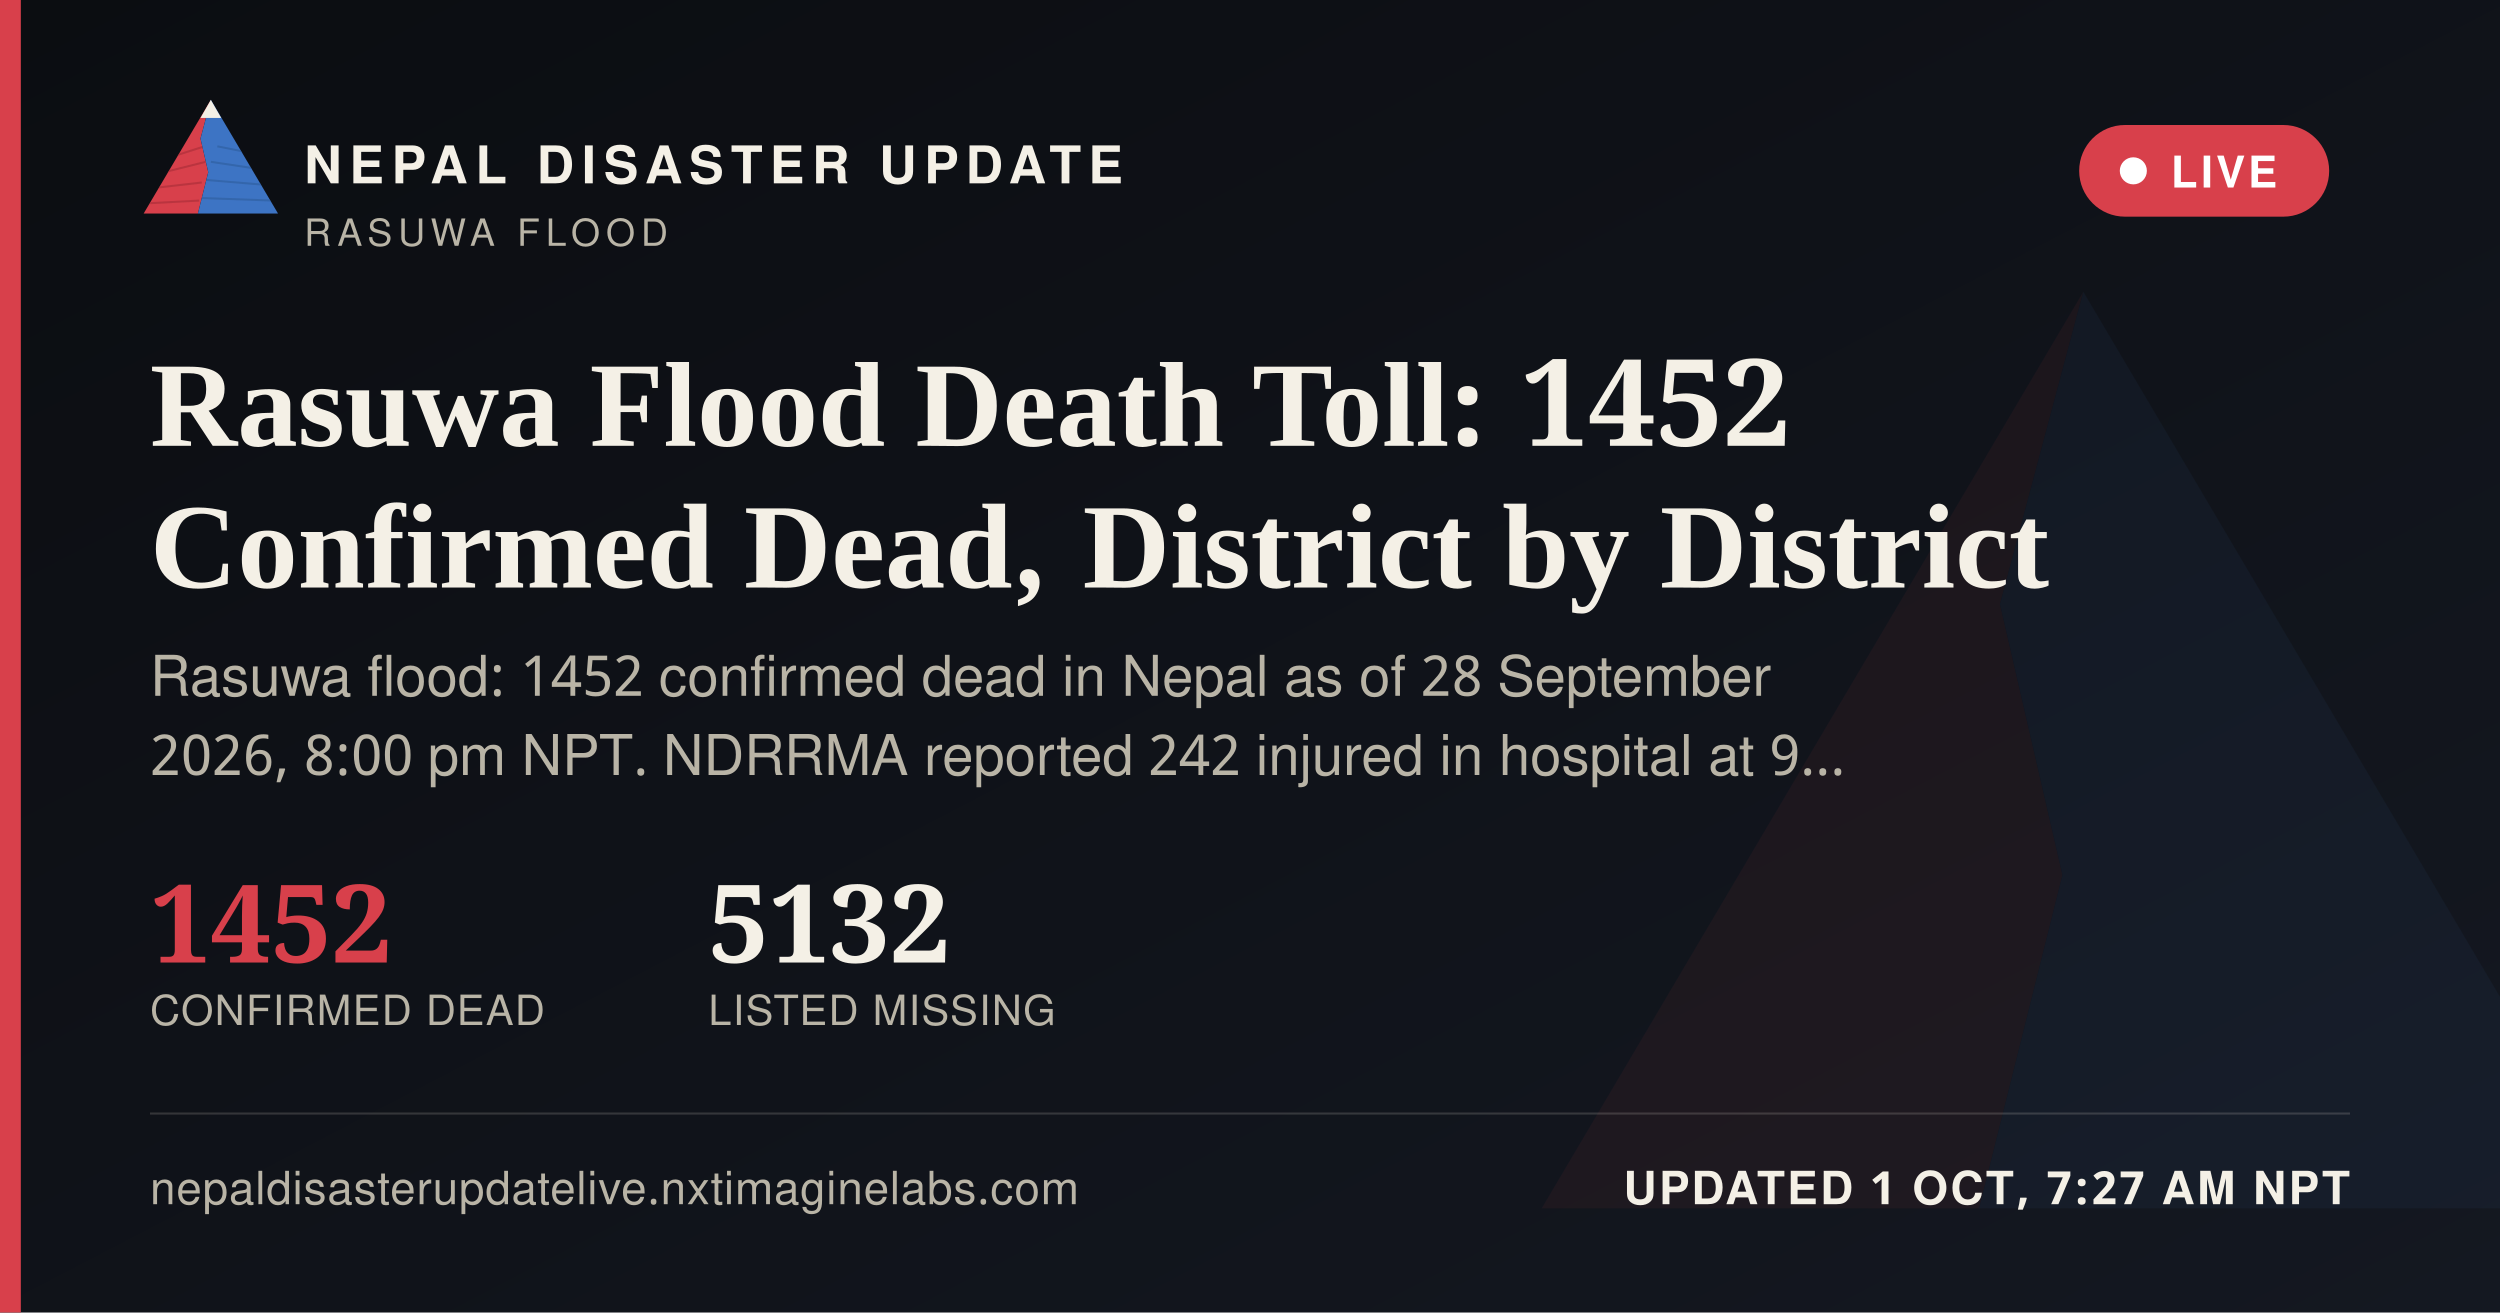
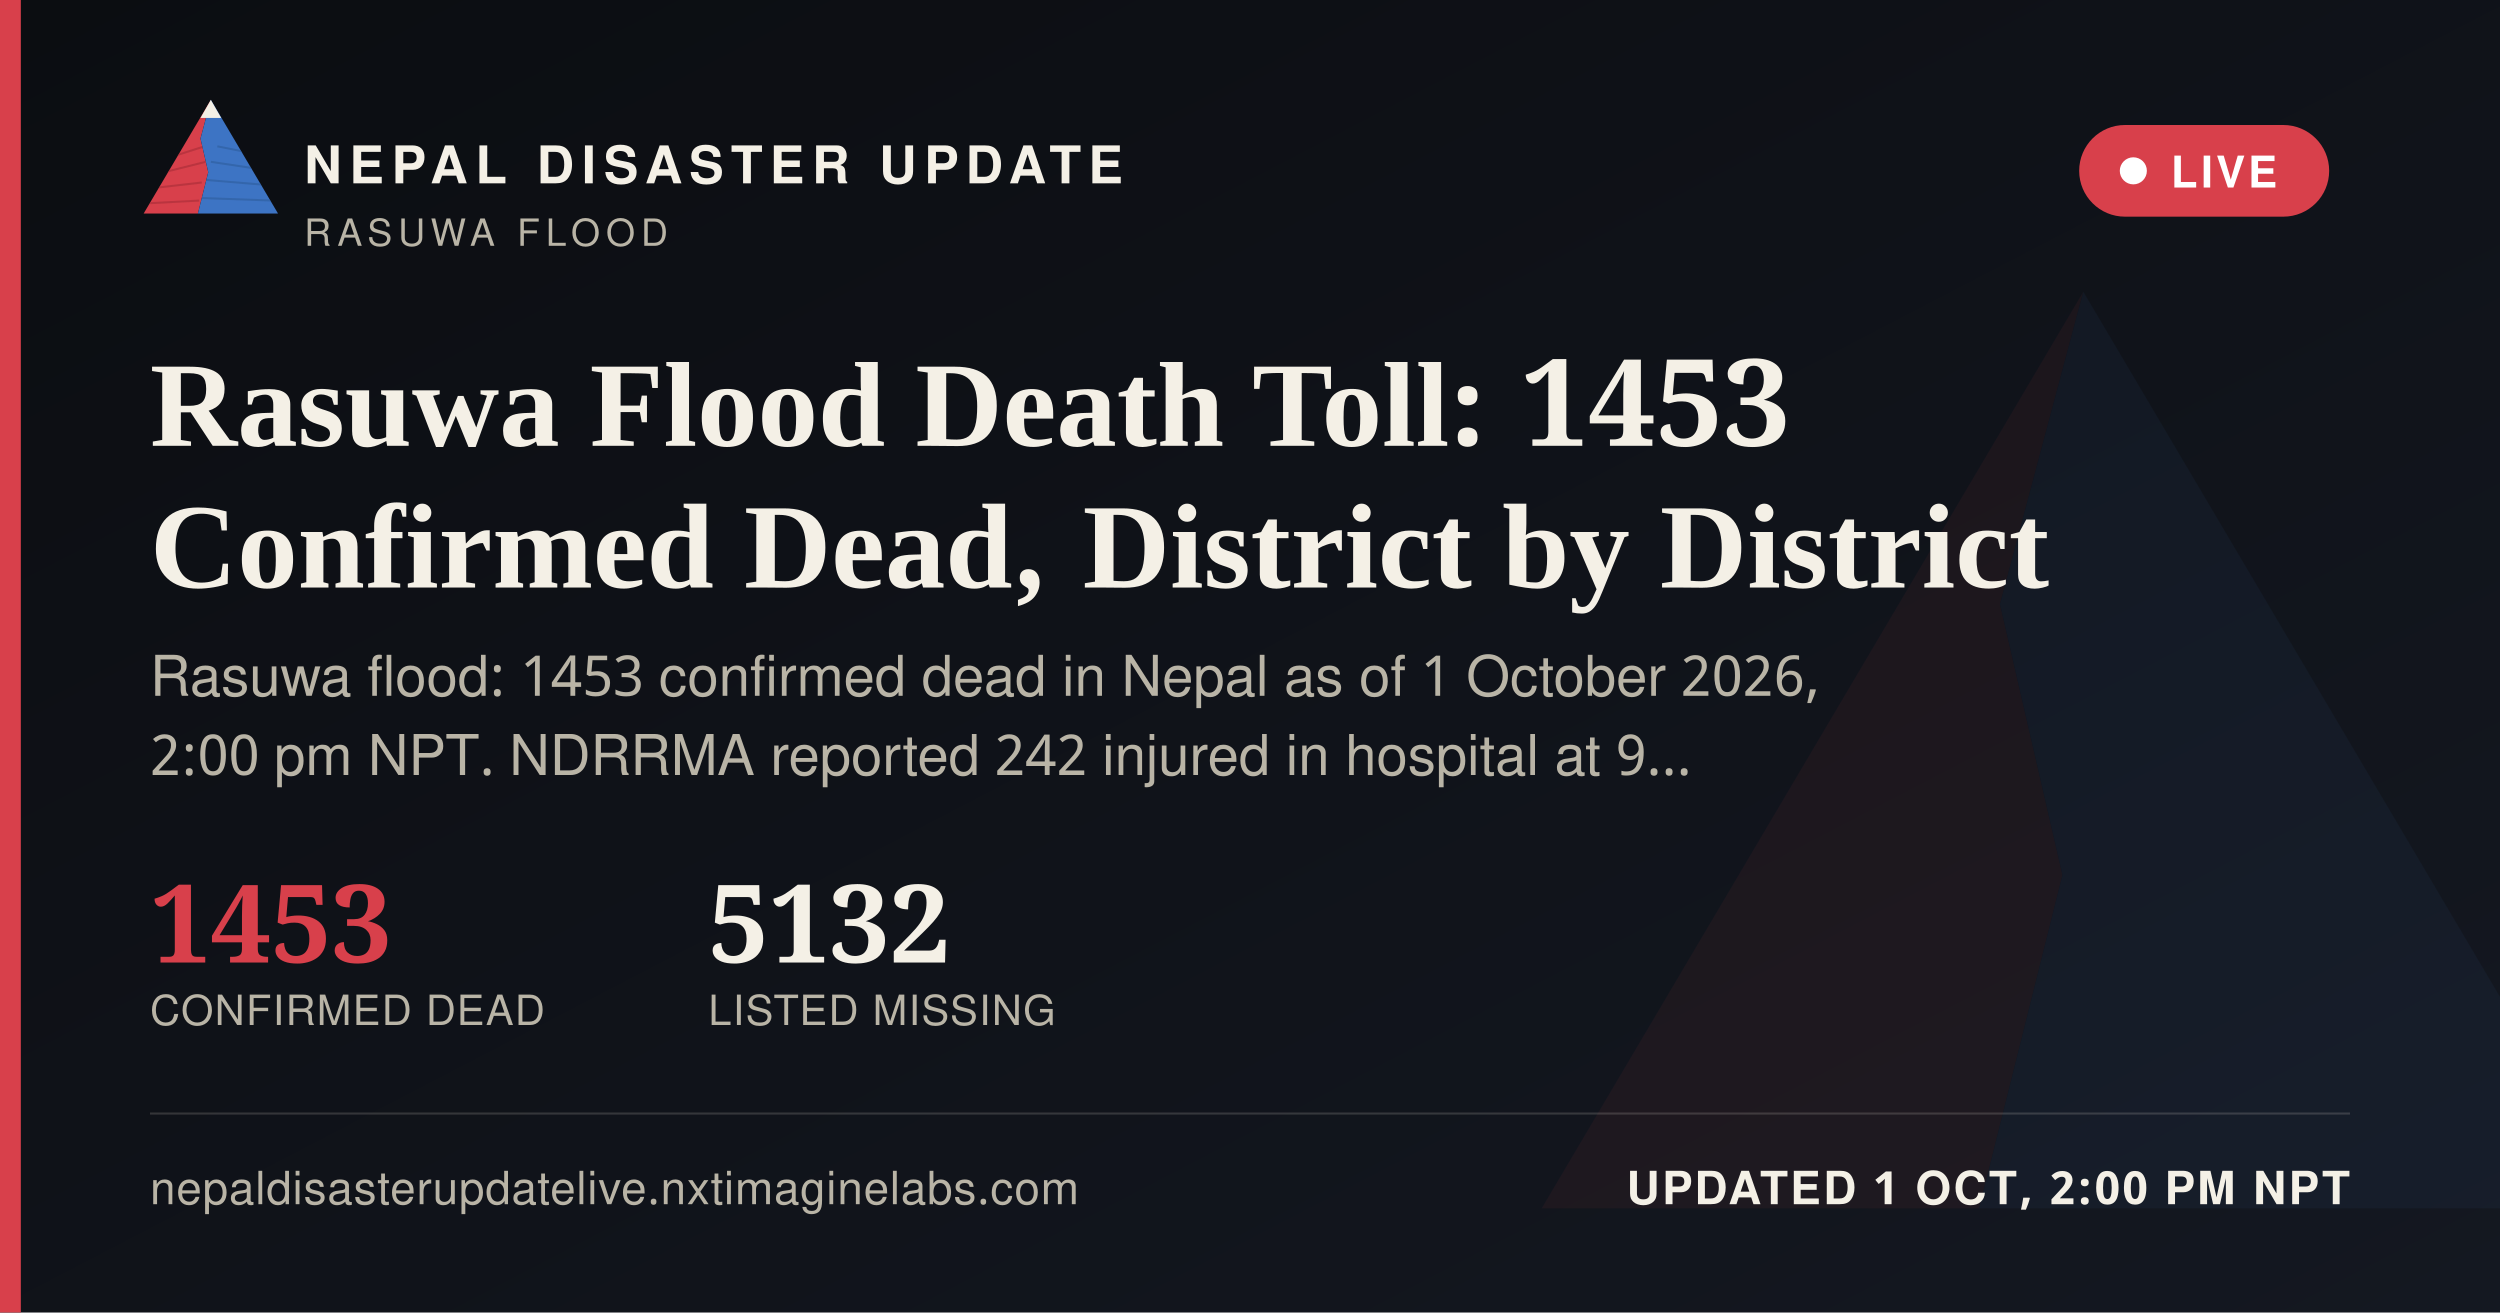
<svg xmlns="http://www.w3.org/2000/svg" width="1200" height="630" viewBox="0 0 1200 630">
  <defs>
    <linearGradient id="ogbg" x1="0" y1="0" x2="1" y2="1">
      <stop offset="0" stop-color="#0B0D11" />
      <stop offset="1" stop-color="#141821" />
    </linearGradient>
  </defs>
  <rect width="1200" height="630" fill="url(#ogbg)" />
  <g transform="translate(700,60) scale(5)" opacity="0.06">
    <polygon points="60,16 52,46 58,72 50,104 8,104" fill="#D8404B" />
    <polygon points="60,16 112,104 50,104 58,72 52,46" fill="#3D74C4" />
  </g>
  <rect x="0" y="0" width="10" height="630" fill="#D8404B" />
  <g transform="translate(64,38) scale(0.62)">
    <g>
      <defs>
        <clipPath id="ogLc">
          <polygon points="60,16 52,46 58,72 50,104 8,104" />
        </clipPath>
        <clipPath id="ogRc">
          <polygon points="60,16 112,104 50,104 58,72 52,46" />
        </clipPath>
      </defs>
      <polygon points="60,16 52,46 58,72 50,104 8,104" fill="#D8404B" />
      <g clip-path="url(#ogLc)" stroke="#A32A34" stroke-width="1.6" fill="none" opacity="0.55">
        <path d="M30,60 L55,52" />
        <path d="M24,72 L56,64" />
        <path d="M18,84 L53,80" />
        <path d="M13,96 L51,94" />
      </g>
      <polygon points="60,16 112,104 50,104 58,72 52,46" fill="#3D74C4" />
      <g clip-path="url(#ogRc)" stroke="#2A5793" stroke-width="1.6" fill="none" opacity="0.5">
        <path d="M65,52 L95,58" />
        <path d="M60,64 L100,70" />
        <path d="M56,78 L104,82" />
        <path d="M52,92 L108,94" />
      </g>
      <polygon points="60,16 52,30 68,30" fill="#F4F0E6" />
    </g>
  </g>
  <text x="146" y="88" font-family="'Public Sans', 'Noto Sans Devanagari', 'Helvetica Neue', Helvetica, Arial, sans-serif" font-size="25" font-weight="800" letter-spacing="3.6" fill="#F4F0E6">NEPAL DISASTER UPDATE</text>
  <text x="146" y="118" font-family="'Public Sans', 'Noto Sans Devanagari', 'Helvetica Neue', Helvetica, Arial, sans-serif" font-size="18" letter-spacing="2.8" fill="#B9B4A6">RASUWA FLOOD</text>
  <g>
    <rect x="998" y="60" width="120" height="44" rx="22" fill="#D8404B" stroke="none" />
    <circle cx="1024" cy="82" r="6.5" fill="#FFFFFF" />
    <text x="1042" y="90" font-family="'Public Sans', 'Noto Sans Devanagari', 'Helvetica Neue', Helvetica, Arial, sans-serif" font-size="21" font-weight="700" letter-spacing="1.6" fill="#FFFFFF">LIVE</text>
  </g>
-   <text x="72" y="214" font-family="Newsreader, 'Noto Serif Devanagari', Georgia, 'Times New Roman', serif" font-size="58" font-weight="600" fill="#F4F0E6">Rasuwa Flood Death Toll: 1452</text>
+   <text x="72" y="214" font-family="Newsreader, 'Noto Serif Devanagari', Georgia, 'Times New Roman', serif" font-size="58" font-weight="600" fill="#F4F0E6">Rasuwa Flood Death Toll: 1453</text>
  <text x="72" y="282" font-family="Newsreader, 'Noto Serif Devanagari', Georgia, 'Times New Roman', serif" font-size="58" font-weight="600" fill="#F4F0E6">Confirmed Dead, District by District</text>
-   <text x="72" y="334" font-family="'Public Sans', 'Noto Sans Devanagari', 'Helvetica Neue', Helvetica, Arial, sans-serif" font-size="27" fill="#B9B4A6">Rasuwa flood: 1452 confirmed dead in Nepal as of 28 September</text>
-   <text x="72" y="372" font-family="'Public Sans', 'Noto Sans Devanagari', 'Helvetica Neue', Helvetica, Arial, sans-serif" font-size="27" fill="#B9B4A6">2026, 8:00 pm NPT. NDRRMA reported 242 injured in hospital at 9…</text>
+   <text x="72" y="334" font-family="'Public Sans', 'Noto Sans Devanagari', 'Helvetica Neue', Helvetica, Arial, sans-serif" font-size="27" fill="#B9B4A6">Rasuwa flood: 1453 confirmed dead in Nepal as of 1 October 2026,</text>
+   <text x="72" y="372" font-family="'Public Sans', 'Noto Sans Devanagari', 'Helvetica Neue', Helvetica, Arial, sans-serif" font-size="27" fill="#B9B4A6">2:00 pm NPT. NDRRMA reported 242 injured in hospital at 9…</text>
  <g transform="translate(72,462)">
-     <text x="0" y="0" font-family="Newsreader, 'Noto Serif Devanagari', Georgia, 'Times New Roman', serif" font-size="52" font-weight="600" fill="#D8404B">1452</text>
+     <text x="0" y="0" font-family="Newsreader, 'Noto Serif Devanagari', Georgia, 'Times New Roman', serif" font-size="52" font-weight="600" fill="#D8404B">1453</text>
    <text x="0" y="30" font-family="'Public Sans', 'Noto Sans Devanagari', 'Helvetica Neue', Helvetica, Arial, sans-serif" font-size="20" letter-spacing="0.6" fill="#B9B4A6">CONFIRMED DEAD</text>
    <text x="268" y="0" font-family="Newsreader, 'Noto Serif Devanagari', Georgia, 'Times New Roman', serif" font-size="52" font-weight="600" fill="#F4F0E6">5132</text>
    <text x="268" y="30" font-family="'Public Sans', 'Noto Sans Devanagari', 'Helvetica Neue', Helvetica, Arial, sans-serif" font-size="20" letter-spacing="0.6" fill="#B9B4A6">LISTED MISSING</text>
  </g>
  <rect x="72" y="534" width="1056" height="1" fill="rgba(244,240,230,0.16)" />
  <text x="72" y="578" font-family="'Public Sans', 'Noto Sans Devanagari', 'Helvetica Neue', Helvetica, Arial, sans-serif" font-size="22" fill="#B9B4A6" letter-spacing="0.4">nepaldisasterupdatelive.nxtimaginelabs.com</text>
-   <text x="1128" y="578" text-anchor="end" font-family="'Public Sans', 'Noto Sans Devanagari', 'Helvetica Neue', Helvetica, Arial, sans-serif" font-size="22" font-weight="700" letter-spacing="1.2" fill="#F4F0E6">UPDATED 1 OCT, 7:27 AM NPT</text>
+   <text x="1128" y="578" text-anchor="end" font-family="'Public Sans', 'Noto Sans Devanagari', 'Helvetica Neue', Helvetica, Arial, sans-serif" font-size="22" font-weight="700" letter-spacing="1.2" fill="#F4F0E6">UPDATED 1 OCT, 2:00 PM NPT</text>
</svg>
